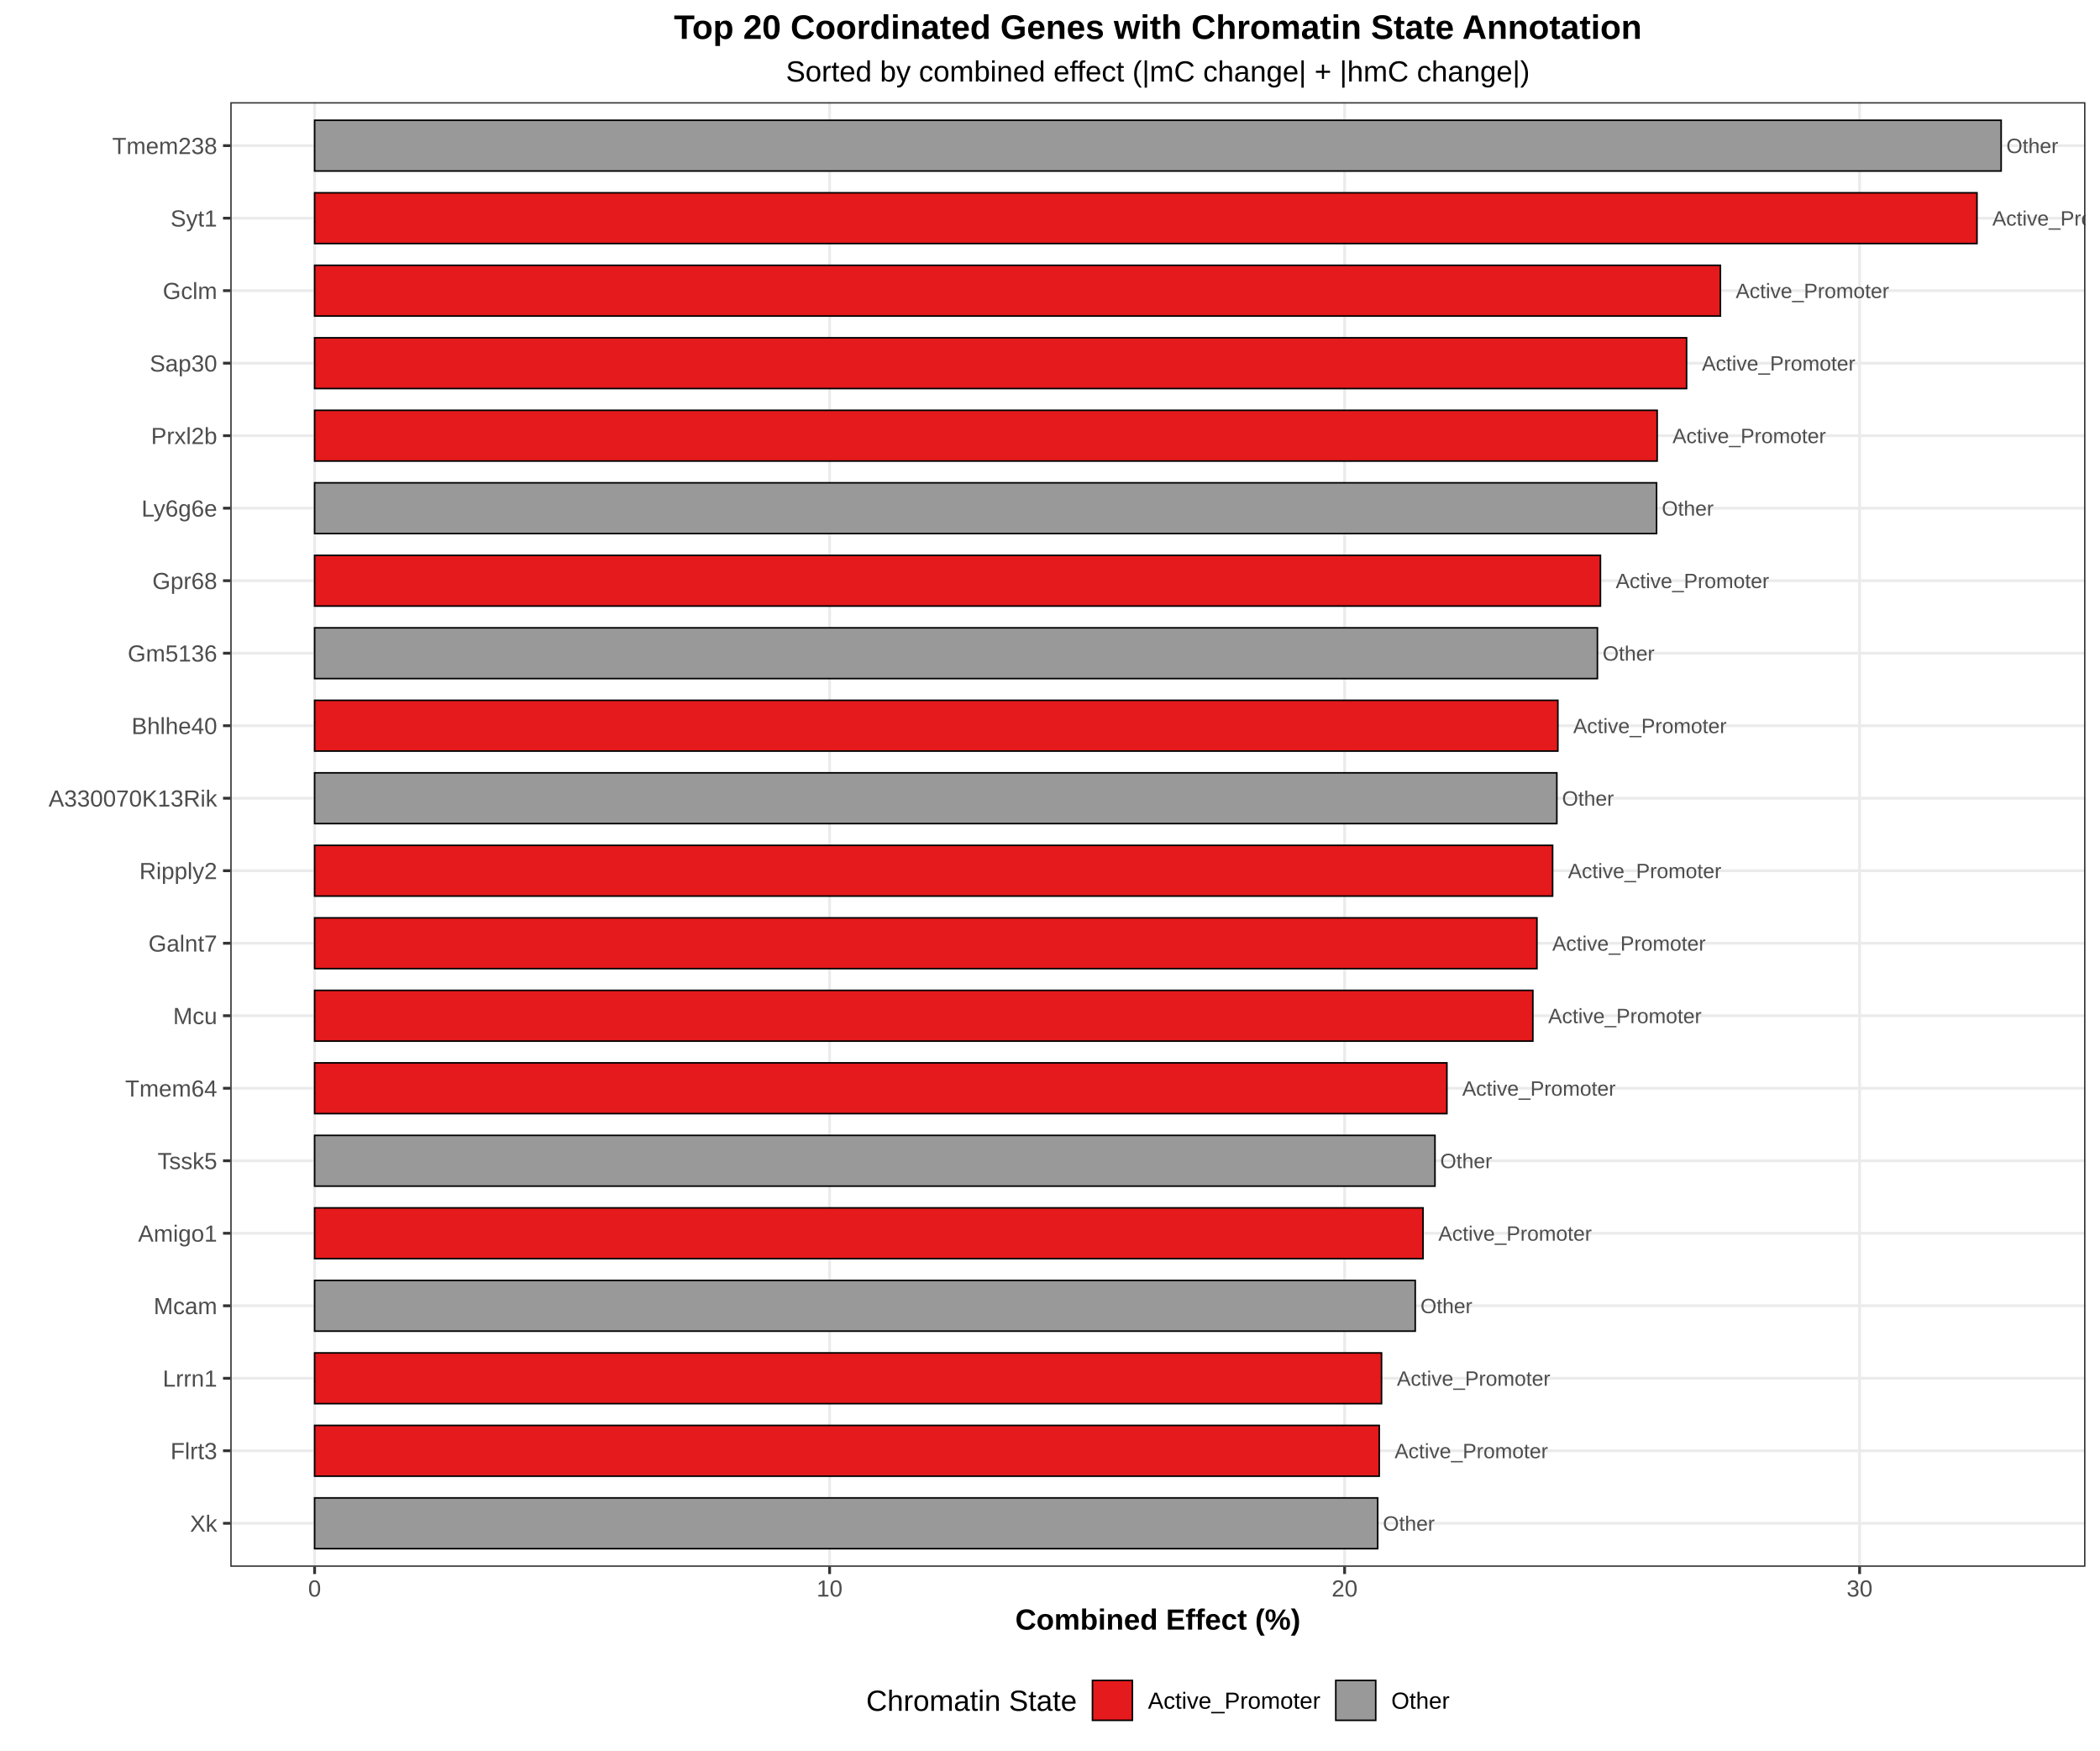
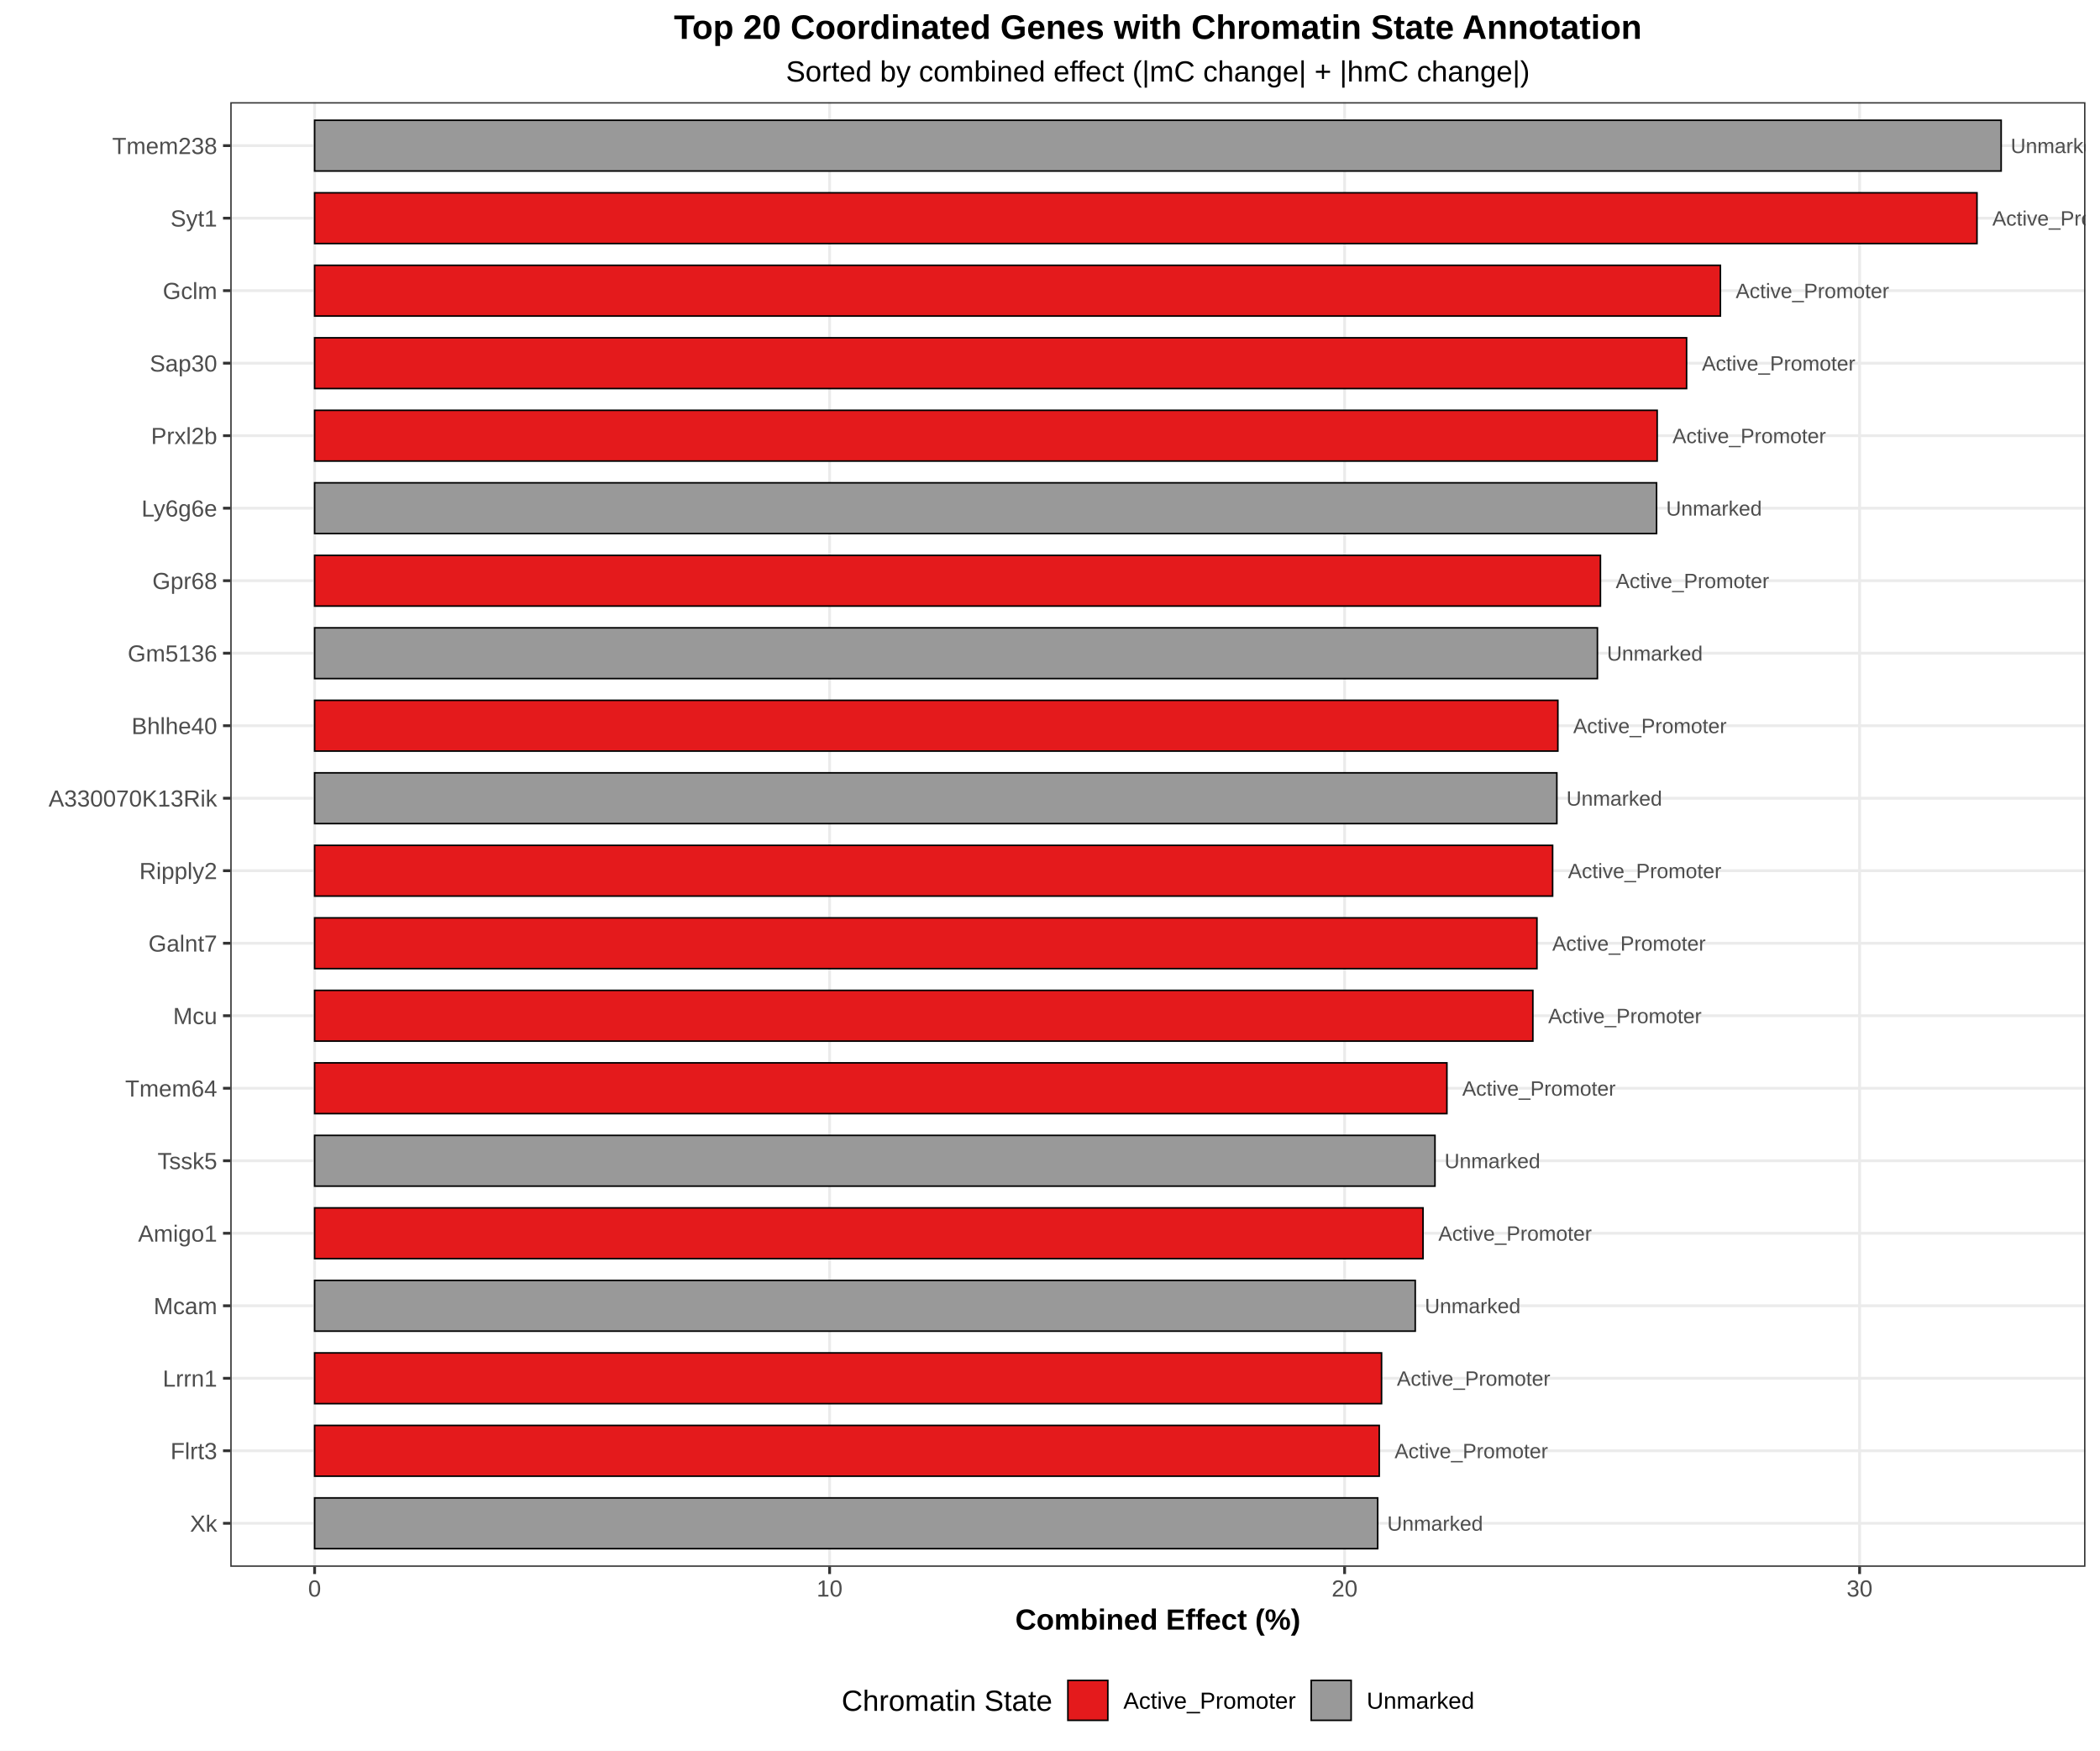
<svg xmlns="http://www.w3.org/2000/svg" width="864.00pt" height="720.00pt" viewBox="0 0 864.00 720.00">
  <g class="svglite">
    <defs>
      <style type="text/css">
    .svglite line, .svglite polyline, .svglite polygon, .svglite path, .svglite rect, .svglite circle {
      fill: none;
      stroke: #000000;
      stroke-linecap: round;
      stroke-linejoin: round;
      stroke-miterlimit: 10.00;
    }
    .svglite text {
      white-space: pre;
    }
    .svglite g.glyphgroup path {
      fill: inherit;
      stroke: none;
    }
  </style>
    </defs>
    <rect width="100%" height="100%" style="stroke: none; fill: #FFFFFF;" />
    <defs>
      <clipPath id="cpMC4wMHw4NjQuMDB8MC4wMHw3MjAuMDA=">
        <rect x="0.00" y="0.00" width="864.00" height="720.00" />
      </clipPath>
    </defs>
    <g clip-path="url(#cpMC4wMHw4NjQuMDB8MC4wMHw3MjAuMDA=)">
      <rect x="0.00" y="0.00" width="864.00" height="720.00" style="stroke-width: 1.16; stroke: #FFFFFF; fill: #FFFFFF;" />
    </g>
    <defs>
      <clipPath id="cpOTQuNzR8ODU4LjAyfDQyLjAyfDY0NC40Ng==">
        <rect x="94.74" y="42.02" width="763.28" height="602.45" />
      </clipPath>
    </defs>
    <g clip-path="url(#cpOTQuNzR8ODU4LjAyfDQyLjAyfDY0NC40Ng==)">
      <rect x="94.74" y="42.02" width="763.28" height="602.45" style="stroke-width: 1.16; stroke: none; fill: #FFFFFF;" />
      <polyline points="94.74,626.57 858.02,626.57 " style="stroke-width: 1.16; stroke: #EBEBEB; stroke-linecap: butt;" />
      <polyline points="94.74,596.74 858.02,596.74 " style="stroke-width: 1.16; stroke: #EBEBEB; stroke-linecap: butt;" />
      <polyline points="94.74,566.92 858.02,566.92 " style="stroke-width: 1.16; stroke: #EBEBEB; stroke-linecap: butt;" />
      <polyline points="94.74,537.10 858.02,537.10 " style="stroke-width: 1.16; stroke: #EBEBEB; stroke-linecap: butt;" />
      <polyline points="94.74,507.27 858.02,507.27 " style="stroke-width: 1.16; stroke: #EBEBEB; stroke-linecap: butt;" />
      <polyline points="94.74,477.45 858.02,477.45 " style="stroke-width: 1.16; stroke: #EBEBEB; stroke-linecap: butt;" />
      <polyline points="94.74,447.62 858.02,447.62 " style="stroke-width: 1.16; stroke: #EBEBEB; stroke-linecap: butt;" />
      <polyline points="94.74,417.80 858.02,417.80 " style="stroke-width: 1.16; stroke: #EBEBEB; stroke-linecap: butt;" />
      <polyline points="94.74,387.98 858.02,387.98 " style="stroke-width: 1.16; stroke: #EBEBEB; stroke-linecap: butt;" />
      <polyline points="94.74,358.15 858.02,358.15 " style="stroke-width: 1.16; stroke: #EBEBEB; stroke-linecap: butt;" />
      <polyline points="94.74,328.33 858.02,328.33 " style="stroke-width: 1.16; stroke: #EBEBEB; stroke-linecap: butt;" />
      <polyline points="94.74,298.50 858.02,298.50 " style="stroke-width: 1.16; stroke: #EBEBEB; stroke-linecap: butt;" />
      <polyline points="94.74,268.68 858.02,268.68 " style="stroke-width: 1.16; stroke: #EBEBEB; stroke-linecap: butt;" />
      <polyline points="94.74,238.86 858.02,238.86 " style="stroke-width: 1.16; stroke: #EBEBEB; stroke-linecap: butt;" />
      <polyline points="94.74,209.03 858.02,209.03 " style="stroke-width: 1.16; stroke: #EBEBEB; stroke-linecap: butt;" />
      <polyline points="94.74,179.21 858.02,179.21 " style="stroke-width: 1.16; stroke: #EBEBEB; stroke-linecap: butt;" />
      <polyline points="94.74,149.38 858.02,149.38 " style="stroke-width: 1.16; stroke: #EBEBEB; stroke-linecap: butt;" />
      <polyline points="94.74,119.56 858.02,119.56 " style="stroke-width: 1.16; stroke: #EBEBEB; stroke-linecap: butt;" />
      <polyline points="94.74,89.74 858.02,89.74 " style="stroke-width: 1.16; stroke: #EBEBEB; stroke-linecap: butt;" />
      <polyline points="94.74,59.91 858.02,59.91 " style="stroke-width: 1.16; stroke: #EBEBEB; stroke-linecap: butt;" />
      <polyline points="129.44,644.46 129.44,42.02 " style="stroke-width: 1.16; stroke: #EBEBEB; stroke-linecap: butt;" />
      <polyline points="341.32,644.46 341.32,42.02 " style="stroke-width: 1.16; stroke: #EBEBEB; stroke-linecap: butt;" />
      <polyline points="553.21,644.46 553.21,42.02 " style="stroke-width: 1.16; stroke: #EBEBEB; stroke-linecap: butt;" />
      <polyline points="765.09,644.46 765.09,42.02 " style="stroke-width: 1.16; stroke: #EBEBEB; stroke-linecap: butt;" />
      <rect x="129.44" y="49.47" width="693.89" height="20.88" style="stroke-width: 0.64; stroke-linecap: butt; stroke-linejoin: miter; fill: #999999;" />
      <rect x="129.44" y="79.30" width="683.95" height="20.88" style="stroke-width: 0.64; stroke-linecap: butt; stroke-linejoin: miter; fill: #E41A1C;" />
      <rect x="129.44" y="109.12" width="578.38" height="20.88" style="stroke-width: 0.64; stroke-linecap: butt; stroke-linejoin: miter; fill: #E41A1C;" />
      <rect x="129.44" y="138.94" width="564.47" height="20.88" style="stroke-width: 0.64; stroke-linecap: butt; stroke-linejoin: miter; fill: #E41A1C;" />
      <rect x="129.44" y="168.77" width="552.37" height="20.88" style="stroke-width: 0.64; stroke-linecap: butt; stroke-linejoin: miter; fill: #E41A1C;" />
      <rect x="129.44" y="198.59" width="552.12" height="20.88" style="stroke-width: 0.64; stroke-linecap: butt; stroke-linejoin: miter; fill: #999999;" />
      <rect x="129.44" y="228.42" width="529.02" height="20.88" style="stroke-width: 0.64; stroke-linecap: butt; stroke-linejoin: miter; fill: #E41A1C;" />
      <rect x="129.44" y="258.24" width="527.78" height="20.88" style="stroke-width: 0.64; stroke-linecap: butt; stroke-linejoin: miter; fill: #999999;" />
      <rect x="129.44" y="288.06" width="511.51" height="20.88" style="stroke-width: 0.64; stroke-linecap: butt; stroke-linejoin: miter; fill: #E41A1C;" />
      <rect x="129.44" y="317.89" width="511.09" height="20.88" style="stroke-width: 0.64; stroke-linecap: butt; stroke-linejoin: miter; fill: #999999;" />
      <rect x="129.44" y="347.71" width="509.35" height="20.88" style="stroke-width: 0.64; stroke-linecap: butt; stroke-linejoin: miter; fill: #E41A1C;" />
      <rect x="129.44" y="377.54" width="502.90" height="20.88" style="stroke-width: 0.64; stroke-linecap: butt; stroke-linejoin: miter; fill: #E41A1C;" />
      <rect x="129.44" y="407.36" width="501.22" height="20.88" style="stroke-width: 0.64; stroke-linecap: butt; stroke-linejoin: miter; fill: #E41A1C;" />
      <rect x="129.44" y="437.18" width="465.86" height="20.88" style="stroke-width: 0.64; stroke-linecap: butt; stroke-linejoin: miter; fill: #E41A1C;" />
      <rect x="129.44" y="467.01" width="460.95" height="20.88" style="stroke-width: 0.64; stroke-linecap: butt; stroke-linejoin: miter; fill: #999999;" />
      <rect x="129.44" y="496.83" width="456.03" height="20.88" style="stroke-width: 0.64; stroke-linecap: butt; stroke-linejoin: miter; fill: #E41A1C;" />
      <rect x="129.44" y="526.66" width="452.83" height="20.88" style="stroke-width: 0.64; stroke-linecap: butt; stroke-linejoin: miter; fill: #999999;" />
      <rect x="129.44" y="556.48" width="438.97" height="20.88" style="stroke-width: 0.64; stroke-linecap: butt; stroke-linejoin: miter; fill: #E41A1C;" />
      <rect x="129.44" y="586.31" width="438.02" height="20.88" style="stroke-width: 0.64; stroke-linecap: butt; stroke-linejoin: miter; fill: #E41A1C;" />
      <rect x="129.44" y="616.13" width="437.38" height="20.88" style="stroke-width: 0.64; stroke-linecap: butt; stroke-linejoin: miter; fill: #999999;" />
-       <text x="825.46" y="62.97" style="font-size: 8.54px;fill: #4D4D4D; font-family: &quot;Arial&quot;;" textLength="21.36px" lengthAdjust="spacingAndGlyphs">Other</text>
+       <text x="827.27" y="62.97" style="font-size: 8.54px;fill: #4D4D4D; font-family: &quot;Arial&quot;;" textLength="39.38px" lengthAdjust="spacingAndGlyphs">Unmarked</text>
      <text x="819.70" y="92.79" style="font-size: 8.54px;fill: #4D4D4D; font-family: &quot;Arial&quot;;" textLength="63.09px" lengthAdjust="spacingAndGlyphs">Active_Promoter</text>
      <text x="714.13" y="122.62" style="font-size: 8.54px;fill: #4D4D4D; font-family: &quot;Arial&quot;;" textLength="63.09px" lengthAdjust="spacingAndGlyphs">Active_Promoter</text>
      <text x="700.21" y="152.44" style="font-size: 8.54px;fill: #4D4D4D; font-family: &quot;Arial&quot;;" textLength="63.09px" lengthAdjust="spacingAndGlyphs">Active_Promoter</text>
      <text x="688.12" y="182.26" style="font-size: 8.54px;fill: #4D4D4D; font-family: &quot;Arial&quot;;" textLength="63.09px" lengthAdjust="spacingAndGlyphs">Active_Promoter</text>
-       <text x="683.70" y="212.09" style="font-size: 8.54px;fill: #4D4D4D; font-family: &quot;Arial&quot;;" textLength="21.36px" lengthAdjust="spacingAndGlyphs">Other</text>
+       <text x="685.50" y="212.09" style="font-size: 8.54px;fill: #4D4D4D; font-family: &quot;Arial&quot;;" textLength="39.38px" lengthAdjust="spacingAndGlyphs">Unmarked</text>
      <text x="664.76" y="241.91" style="font-size: 8.54px;fill: #4D4D4D; font-family: &quot;Arial&quot;;" textLength="63.09px" lengthAdjust="spacingAndGlyphs">Active_Promoter</text>
-       <text x="659.36" y="271.74" style="font-size: 8.54px;fill: #4D4D4D; font-family: &quot;Arial&quot;;" textLength="21.36px" lengthAdjust="spacingAndGlyphs">Other</text>
+       <text x="661.16" y="271.74" style="font-size: 8.54px;fill: #4D4D4D; font-family: &quot;Arial&quot;;" textLength="39.38px" lengthAdjust="spacingAndGlyphs">Unmarked</text>
      <text x="647.26" y="301.56" style="font-size: 8.54px;fill: #4D4D4D; font-family: &quot;Arial&quot;;" textLength="63.09px" lengthAdjust="spacingAndGlyphs">Active_Promoter</text>
-       <text x="642.66" y="331.38" style="font-size: 8.54px;fill: #4D4D4D; font-family: &quot;Arial&quot;;" textLength="21.36px" lengthAdjust="spacingAndGlyphs">Other</text>
+       <text x="644.47" y="331.38" style="font-size: 8.54px;fill: #4D4D4D; font-family: &quot;Arial&quot;;" textLength="39.38px" lengthAdjust="spacingAndGlyphs">Unmarked</text>
      <text x="645.10" y="361.21" style="font-size: 8.54px;fill: #4D4D4D; font-family: &quot;Arial&quot;;" textLength="63.09px" lengthAdjust="spacingAndGlyphs">Active_Promoter</text>
      <text x="638.64" y="391.03" style="font-size: 8.54px;fill: #4D4D4D; font-family: &quot;Arial&quot;;" textLength="63.09px" lengthAdjust="spacingAndGlyphs">Active_Promoter</text>
      <text x="636.97" y="420.86" style="font-size: 8.54px;fill: #4D4D4D; font-family: &quot;Arial&quot;;" textLength="63.09px" lengthAdjust="spacingAndGlyphs">Active_Promoter</text>
      <text x="601.61" y="450.68" style="font-size: 8.54px;fill: #4D4D4D; font-family: &quot;Arial&quot;;" textLength="63.09px" lengthAdjust="spacingAndGlyphs">Active_Promoter</text>
-       <text x="592.53" y="480.50" style="font-size: 8.54px;fill: #4D4D4D; font-family: &quot;Arial&quot;;" textLength="21.36px" lengthAdjust="spacingAndGlyphs">Other</text>
+       <text x="594.33" y="480.50" style="font-size: 8.54px;fill: #4D4D4D; font-family: &quot;Arial&quot;;" textLength="39.38px" lengthAdjust="spacingAndGlyphs">Unmarked</text>
      <text x="591.78" y="510.33" style="font-size: 8.54px;fill: #4D4D4D; font-family: &quot;Arial&quot;;" textLength="63.09px" lengthAdjust="spacingAndGlyphs">Active_Promoter</text>
-       <text x="584.41" y="540.15" style="font-size: 8.54px;fill: #4D4D4D; font-family: &quot;Arial&quot;;" textLength="21.36px" lengthAdjust="spacingAndGlyphs">Other</text>
+       <text x="586.21" y="540.15" style="font-size: 8.54px;fill: #4D4D4D; font-family: &quot;Arial&quot;;" textLength="39.38px" lengthAdjust="spacingAndGlyphs">Unmarked</text>
      <text x="574.71" y="569.98" style="font-size: 8.54px;fill: #4D4D4D; font-family: &quot;Arial&quot;;" textLength="63.09px" lengthAdjust="spacingAndGlyphs">Active_Promoter</text>
      <text x="573.77" y="599.80" style="font-size: 8.54px;fill: #4D4D4D; font-family: &quot;Arial&quot;;" textLength="63.09px" lengthAdjust="spacingAndGlyphs">Active_Promoter</text>
-       <text x="568.95" y="629.62" style="font-size: 8.54px;fill: #4D4D4D; font-family: &quot;Arial&quot;;" textLength="21.36px" lengthAdjust="spacingAndGlyphs">Other</text>
+       <text x="570.75" y="629.62" style="font-size: 8.54px;fill: #4D4D4D; font-family: &quot;Arial&quot;;" textLength="39.38px" lengthAdjust="spacingAndGlyphs">Unmarked</text>
      <rect x="94.74" y="42.02" width="763.28" height="602.45" style="stroke-width: 1.16; stroke: #333333;" />
    </g>
    <g clip-path="url(#cpMC4wMHw4NjQuMDB8MC4wMHw3MjAuMDA=)">
      <text x="89.36" y="630.00" text-anchor="end" style="font-size: 9.60px;fill: #4D4D4D; font-family: &quot;Arial&quot;;" textLength="11.20px" lengthAdjust="spacingAndGlyphs">Xk</text>
      <text x="89.36" y="600.18" text-anchor="end" style="font-size: 9.60px;fill: #4D4D4D; font-family: &quot;Arial&quot;;" textLength="19.17px" lengthAdjust="spacingAndGlyphs">Flrt3</text>
      <text x="89.36" y="570.35" text-anchor="end" style="font-size: 9.60px;fill: #4D4D4D; font-family: &quot;Arial&quot;;" textLength="22.36px" lengthAdjust="spacingAndGlyphs">Lrrn1</text>
      <text x="89.36" y="540.53" text-anchor="end" style="font-size: 9.60px;fill: #4D4D4D; font-family: &quot;Arial&quot;;" textLength="26.09px" lengthAdjust="spacingAndGlyphs">Mcam</text>
      <text x="89.36" y="510.71" text-anchor="end" style="font-size: 9.60px;fill: #4D4D4D; font-family: &quot;Arial&quot;;" textLength="32.50px" lengthAdjust="spacingAndGlyphs">Amigo1</text>
      <text x="89.36" y="480.88" text-anchor="end" style="font-size: 9.60px;fill: #4D4D4D; font-family: &quot;Arial&quot;;" textLength="24.52px" lengthAdjust="spacingAndGlyphs">Tssk5</text>
      <text x="89.36" y="451.06" text-anchor="end" style="font-size: 9.60px;fill: #4D4D4D; font-family: &quot;Arial&quot;;" textLength="37.81px" lengthAdjust="spacingAndGlyphs">Tmem64</text>
      <text x="89.36" y="421.23" text-anchor="end" style="font-size: 9.60px;fill: #4D4D4D; font-family: &quot;Arial&quot;;" textLength="18.11px" lengthAdjust="spacingAndGlyphs">Mcu</text>
      <text x="89.36" y="391.41" text-anchor="end" style="font-size: 9.60px;fill: #4D4D4D; font-family: &quot;Arial&quot;;" textLength="28.25px" lengthAdjust="spacingAndGlyphs">Galnt7</text>
      <text x="89.36" y="361.59" text-anchor="end" style="font-size: 9.60px;fill: #4D4D4D; font-family: &quot;Arial&quot;;" textLength="31.95px" lengthAdjust="spacingAndGlyphs">Ripply2</text>
      <text x="89.36" y="331.76" text-anchor="end" style="font-size: 9.60px;fill: #4D4D4D; font-family: &quot;Arial&quot;;" textLength="69.28px" lengthAdjust="spacingAndGlyphs">A330070K13Rik</text>
      <text x="89.36" y="301.94" text-anchor="end" style="font-size: 9.60px;fill: #4D4D4D; font-family: &quot;Arial&quot;;" textLength="35.17px" lengthAdjust="spacingAndGlyphs">Bhlhe40</text>
      <text x="89.36" y="272.11" text-anchor="end" style="font-size: 9.60px;fill: #4D4D4D; font-family: &quot;Arial&quot;;" textLength="36.77px" lengthAdjust="spacingAndGlyphs">Gm5136</text>
      <text x="89.36" y="242.29" text-anchor="end" style="font-size: 9.60px;fill: #4D4D4D; font-family: &quot;Arial&quot;;" textLength="26.64px" lengthAdjust="spacingAndGlyphs">Gpr68</text>
      <text x="89.36" y="212.47" text-anchor="end" style="font-size: 9.60px;fill: #4D4D4D; font-family: &quot;Arial&quot;;" textLength="31.08px" lengthAdjust="spacingAndGlyphs">Ly6g6e</text>
      <text x="89.36" y="182.64" text-anchor="end" style="font-size: 9.60px;fill: #4D4D4D; font-family: &quot;Arial&quot;;" textLength="27.17px" lengthAdjust="spacingAndGlyphs">Prxl2b</text>
      <text x="89.36" y="152.82" text-anchor="end" style="font-size: 9.60px;fill: #4D4D4D; font-family: &quot;Arial&quot;;" textLength="27.72px" lengthAdjust="spacingAndGlyphs">Sap30</text>
      <text x="89.36" y="122.99" text-anchor="end" style="font-size: 9.60px;fill: #4D4D4D; font-family: &quot;Arial&quot;;" textLength="22.38px" lengthAdjust="spacingAndGlyphs">Gclm</text>
      <text x="89.36" y="93.17" text-anchor="end" style="font-size: 9.60px;fill: #4D4D4D; font-family: &quot;Arial&quot;;" textLength="19.20px" lengthAdjust="spacingAndGlyphs">Syt1</text>
      <text x="89.36" y="63.35" text-anchor="end" style="font-size: 9.60px;fill: #4D4D4D; font-family: &quot;Arial&quot;;" textLength="43.14px" lengthAdjust="spacingAndGlyphs">Tmem238</text>
      <polyline points="91.76,626.57 94.74,626.57 " style="stroke-width: 1.16; stroke: #333333; stroke-linecap: butt;" />
      <polyline points="91.76,596.74 94.74,596.74 " style="stroke-width: 1.16; stroke: #333333; stroke-linecap: butt;" />
      <polyline points="91.76,566.92 94.74,566.92 " style="stroke-width: 1.16; stroke: #333333; stroke-linecap: butt;" />
      <polyline points="91.76,537.10 94.74,537.10 " style="stroke-width: 1.16; stroke: #333333; stroke-linecap: butt;" />
      <polyline points="91.76,507.27 94.74,507.27 " style="stroke-width: 1.16; stroke: #333333; stroke-linecap: butt;" />
      <polyline points="91.76,477.45 94.74,477.45 " style="stroke-width: 1.16; stroke: #333333; stroke-linecap: butt;" />
      <polyline points="91.76,447.62 94.74,447.62 " style="stroke-width: 1.16; stroke: #333333; stroke-linecap: butt;" />
      <polyline points="91.76,417.80 94.74,417.80 " style="stroke-width: 1.16; stroke: #333333; stroke-linecap: butt;" />
      <polyline points="91.76,387.98 94.74,387.98 " style="stroke-width: 1.16; stroke: #333333; stroke-linecap: butt;" />
      <polyline points="91.76,358.15 94.74,358.15 " style="stroke-width: 1.16; stroke: #333333; stroke-linecap: butt;" />
      <polyline points="91.76,328.33 94.74,328.33 " style="stroke-width: 1.16; stroke: #333333; stroke-linecap: butt;" />
      <polyline points="91.76,298.50 94.74,298.50 " style="stroke-width: 1.16; stroke: #333333; stroke-linecap: butt;" />
      <polyline points="91.76,268.68 94.74,268.68 " style="stroke-width: 1.16; stroke: #333333; stroke-linecap: butt;" />
      <polyline points="91.76,238.86 94.74,238.86 " style="stroke-width: 1.16; stroke: #333333; stroke-linecap: butt;" />
      <polyline points="91.76,209.03 94.74,209.03 " style="stroke-width: 1.16; stroke: #333333; stroke-linecap: butt;" />
      <polyline points="91.76,179.21 94.74,179.21 " style="stroke-width: 1.16; stroke: #333333; stroke-linecap: butt;" />
      <polyline points="91.76,149.38 94.74,149.38 " style="stroke-width: 1.16; stroke: #333333; stroke-linecap: butt;" />
      <polyline points="91.76,119.56 94.74,119.56 " style="stroke-width: 1.16; stroke: #333333; stroke-linecap: butt;" />
      <polyline points="91.76,89.74 94.74,89.74 " style="stroke-width: 1.16; stroke: #333333; stroke-linecap: butt;" />
      <polyline points="91.76,59.91 94.74,59.91 " style="stroke-width: 1.16; stroke: #333333; stroke-linecap: butt;" />
      <polyline points="129.44,647.45 129.44,644.46 " style="stroke-width: 1.16; stroke: #333333; stroke-linecap: butt;" />
      <polyline points="341.32,647.45 341.32,644.46 " style="stroke-width: 1.16; stroke: #333333; stroke-linecap: butt;" />
      <polyline points="553.21,647.45 553.21,644.46 " style="stroke-width: 1.16; stroke: #333333; stroke-linecap: butt;" />
      <polyline points="765.09,647.45 765.09,644.46 " style="stroke-width: 1.16; stroke: #333333; stroke-linecap: butt;" />
      <text x="129.44" y="656.71" text-anchor="middle" style="font-size: 9.60px;fill: #4D4D4D; font-family: &quot;Arial&quot;;" textLength="5.33px" lengthAdjust="spacingAndGlyphs">0</text>
      <text x="341.32" y="656.71" text-anchor="middle" style="font-size: 9.60px;fill: #4D4D4D; font-family: &quot;Arial&quot;;" textLength="10.66px" lengthAdjust="spacingAndGlyphs">10</text>
      <text x="553.21" y="656.71" text-anchor="middle" style="font-size: 9.60px;fill: #4D4D4D; font-family: &quot;Arial&quot;;" textLength="10.66px" lengthAdjust="spacingAndGlyphs">20</text>
      <text x="765.09" y="656.71" text-anchor="middle" style="font-size: 9.60px;fill: #4D4D4D; font-family: &quot;Arial&quot;;" textLength="10.66px" lengthAdjust="spacingAndGlyphs">30</text>
      <text x="476.38" y="670.31" text-anchor="middle" style="font-size: 12.00px; font-weight: bold; font-family: &quot;Arial&quot;;" textLength="117.33px" lengthAdjust="spacingAndGlyphs">Combined Effect (%)</text>
-       <rect x="350.40" y="684.79" width="251.97" height="29.24" style="stroke-width: 1.16; stroke: none; fill: #FFFFFF;" />
-       <text x="356.37" y="703.70" style="font-size: 12.00px; font-family: &quot;Arial&quot;;" textLength="86.69px" lengthAdjust="spacingAndGlyphs">Chromatin State</text>
-       <rect x="449.04" y="690.76" width="17.28" height="17.28" style="stroke-width: 1.16; stroke: none; fill: #FFFFFF;" />
-       <rect x="449.47" y="691.19" width="16.43" height="16.43" style="stroke-width: 0.64; stroke-linecap: butt; stroke-linejoin: miter; fill: #E41A1C;" />
-       <rect x="549.15" y="690.76" width="17.28" height="17.28" style="stroke-width: 1.16; stroke: none; fill: #FFFFFF;" />
-       <rect x="549.58" y="691.19" width="16.43" height="16.43" style="stroke-width: 0.64; stroke-linecap: butt; stroke-linejoin: miter; fill: #999999;" />
-       <text x="472.30" y="702.84" style="font-size: 9.60px; font-family: &quot;Arial&quot;;" textLength="70.88px" lengthAdjust="spacingAndGlyphs">Active_Promoter</text>
-       <text x="572.41" y="702.84" style="font-size: 9.60px; font-family: &quot;Arial&quot;;" textLength="23.98px" lengthAdjust="spacingAndGlyphs">Other</text>
+       <rect x="340.29" y="684.79" width="272.19" height="29.24" style="stroke-width: 1.16; stroke: none; fill: #FFFFFF;" />
+       <text x="346.27" y="703.70" style="font-size: 12.00px; font-family: &quot;Arial&quot;;" textLength="86.69px" lengthAdjust="spacingAndGlyphs">Chromatin State</text>
+       <rect x="438.93" y="690.76" width="17.28" height="17.28" style="stroke-width: 1.16; stroke: none; fill: #FFFFFF;" />
+       <rect x="439.36" y="691.19" width="16.43" height="16.43" style="stroke-width: 0.64; stroke-linecap: butt; stroke-linejoin: miter; fill: #E41A1C;" />
+       <rect x="539.04" y="690.76" width="17.28" height="17.28" style="stroke-width: 1.16; stroke: none; fill: #FFFFFF;" />
+       <rect x="539.47" y="691.19" width="16.43" height="16.43" style="stroke-width: 0.64; stroke-linecap: butt; stroke-linejoin: miter; fill: #999999;" />
+       <text x="462.19" y="702.84" style="font-size: 9.60px; font-family: &quot;Arial&quot;;" textLength="70.88px" lengthAdjust="spacingAndGlyphs">Active_Promoter</text>
+       <text x="562.30" y="702.84" style="font-size: 9.60px; font-family: &quot;Arial&quot;;" textLength="44.20px" lengthAdjust="spacingAndGlyphs">Unmarked</text>
      <text x="476.38" y="33.52" text-anchor="middle" style="font-size: 12.00px; font-family: &quot;Arial&quot;;" textLength="306.03px" lengthAdjust="spacingAndGlyphs">Sorted by combined effect (|mC change| + |hmC change|)</text>
      <text x="476.38" y="16.00" text-anchor="middle" style="font-size: 14.00px; font-weight: bold; font-family: &quot;Arial&quot;;" textLength="398.09px" lengthAdjust="spacingAndGlyphs">Top 20 Coordinated Genes with Chromatin State Annotation</text>
    </g>
  </g>
</svg>
